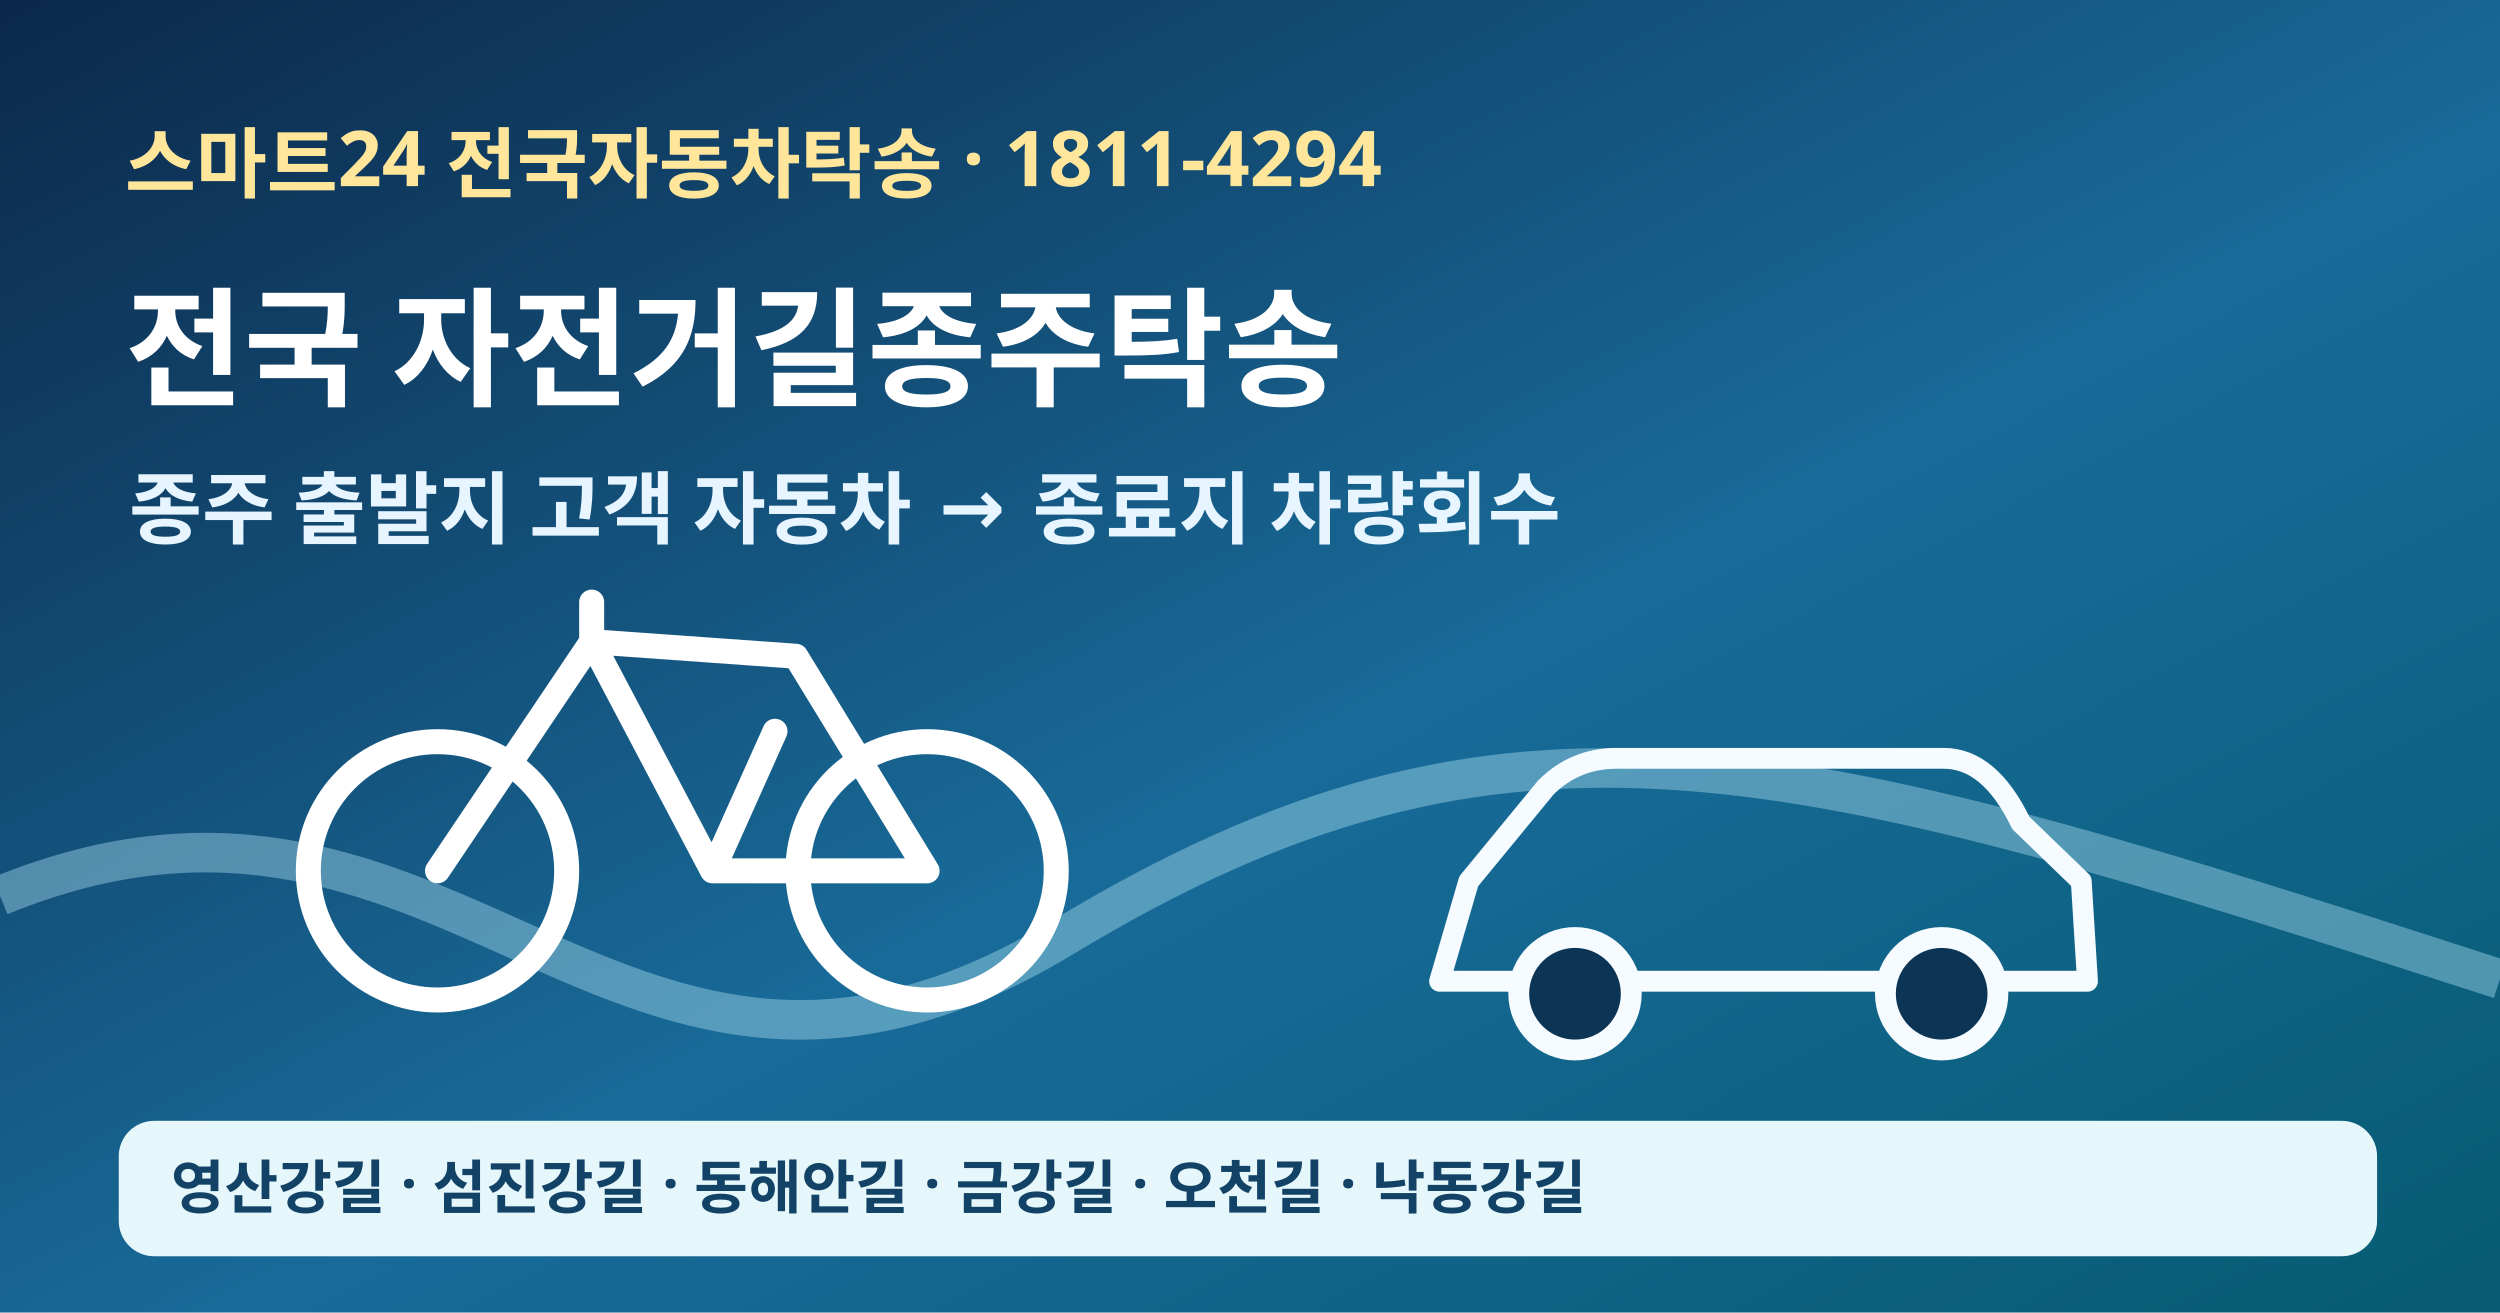
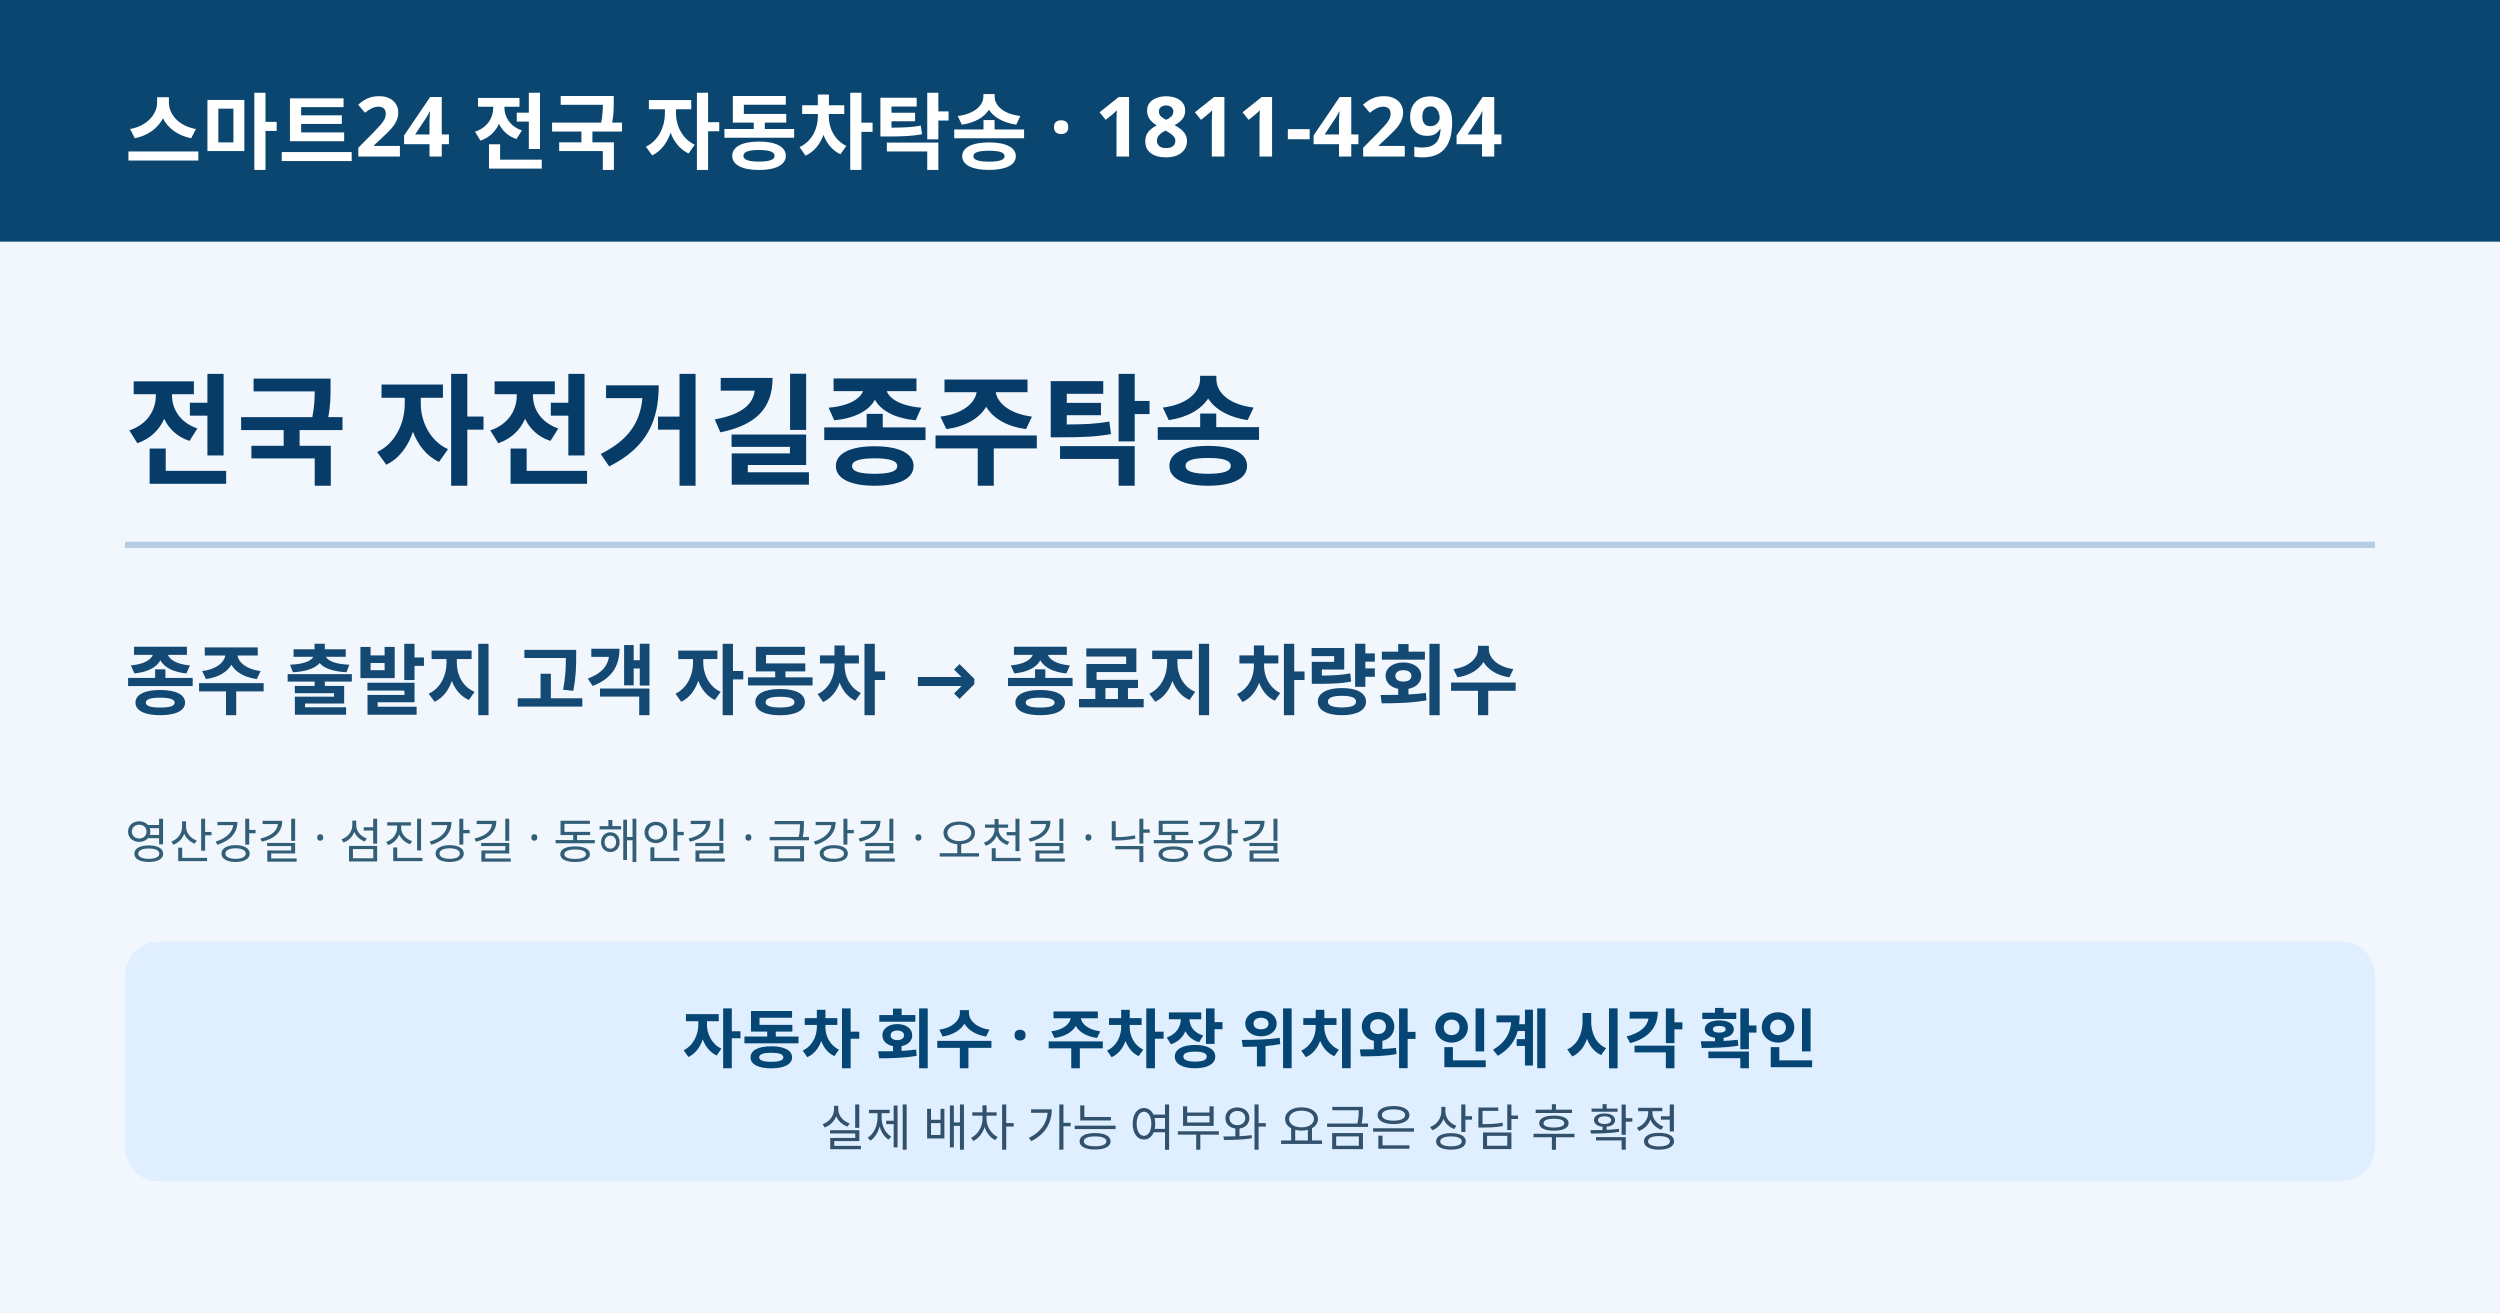
<svg xmlns="http://www.w3.org/2000/svg" width="1200" height="630" viewBox="0 0 1200 630" role="img" aria-labelledby="title desc">
-   <defs>
-     <linearGradient id="b" x1="0" y1="0" x2="1" y2="1">
-       <stop stop-color="#0c284a" />
-       <stop offset=".55" stop-color="#186b99" />
-       <stop offset="1" stop-color="#065b72" />
-     </linearGradient>
-   </defs>
-   <rect width="1200" height="630" fill="url(#b)" />
-   <path d="M0 430 C220 340 295 580 510 450 S860 360 1200 470" stroke="#addff1" stroke-width="19" opacity=".42" fill="none" />
-   <text x="60" y="92" font-family="'Malgun Gothic','Noto Sans KR',sans-serif" font-size="37" font-weight="800" fill="#ffe69b">스마트24 전국자동차탁송 · 1811-4294</text>
-   <text x="60" y="190" font-family="'Malgun Gothic','Noto Sans KR',sans-serif" font-size="62" font-weight="900" fill="#fff">전국 자전거길종주탁송</text>
-   <text x="62" y="258" font-family="'Malgun Gothic','Noto Sans KR',sans-serif" font-size="38" font-weight="800" fill="#e6f5ff">종주 출발지 고객 자동차 → 종료지 차량회수</text>
-   <g stroke="#ffffff" stroke-width="12" fill="none" stroke-linecap="round" stroke-linejoin="round">
-     <circle cx="210" cy="418" r="62" />
-     <circle cx="445" cy="418" r="62" />
-     <path d="M210 418 L284 308 L342 418 L445 418 L382 315 L284 308 L284 289 M342 418 L372 351" />
-   </g>
-   <g transform="translate(655 349)" fill="none" stroke="#f5fbff" stroke-width="10" stroke-linejoin="round">
-     <path d="M50 74 L87 29 Q101 15 121 15 L278 15 Q300 15 315 46 L344 74 L347 122 L36 122Z" />
-     <circle cx="101" cy="128" r="27" fill="#0c3455" />
-     <circle cx="277" cy="128" r="27" fill="#0c3455" />
-   </g>
-   <rect x="57" y="538" rx="17" width="1084" height="65" fill="#e5f7fb" />
-   <text x="82" y="580" font-family="'Malgun Gothic','Noto Sans KR',sans-serif" font-size="28" font-weight="800" fill="#124265">영산강길 · 섬진강길 · 동해안길 · 금강길 · 오천길 · 낙동강길</text>
+   <rect width="1200" height="630" fill="#f2f7fd" />
+   <rect width="1200" height="116" fill="#0a466f" />
+   <text x="60" y="78" font-family="sans-serif" font-size="40" font-weight="700" fill="#ffffff">스마트24 전국 자동차탁송 · 1811-4294</text>
+   <text x="60" y="228" font-family="sans-serif" font-size="58" font-weight="900" fill="#073b68">전국 자전거길종주탁송</text>
+   <rect x="60" y="260" width="1080" height="3" fill="#b5cce2" />
+   <text x="60" y="340" font-family="sans-serif" font-size="37" font-weight="700" fill="#144974">종주 출발지 고객 자동차 → 종료지 차량회수</text>
+   <text x="60" y="412" font-family="sans-serif" font-size="23" fill="#325e78">영산강길 · 섬진강길 · 동해안길 · 금강길 · 오천길 · 낙동강길</text>
+   <rect x="60" y="452" width="1080" height="115" rx="16" fill="#e0efff" />
+   <text x="600" y="510" text-anchor="middle" font-family="sans-serif" font-size="31" font-weight="800" fill="#064675">자동차 회수 · 주차장 위치와 인계 시각 확인</text>
+   <text x="600" y="550" text-anchor="middle" font-family="sans-serif" font-size="24" fill="#31516d">실제 배차 가능 여부와 요금은 상담 후 확정</text>
</svg>
